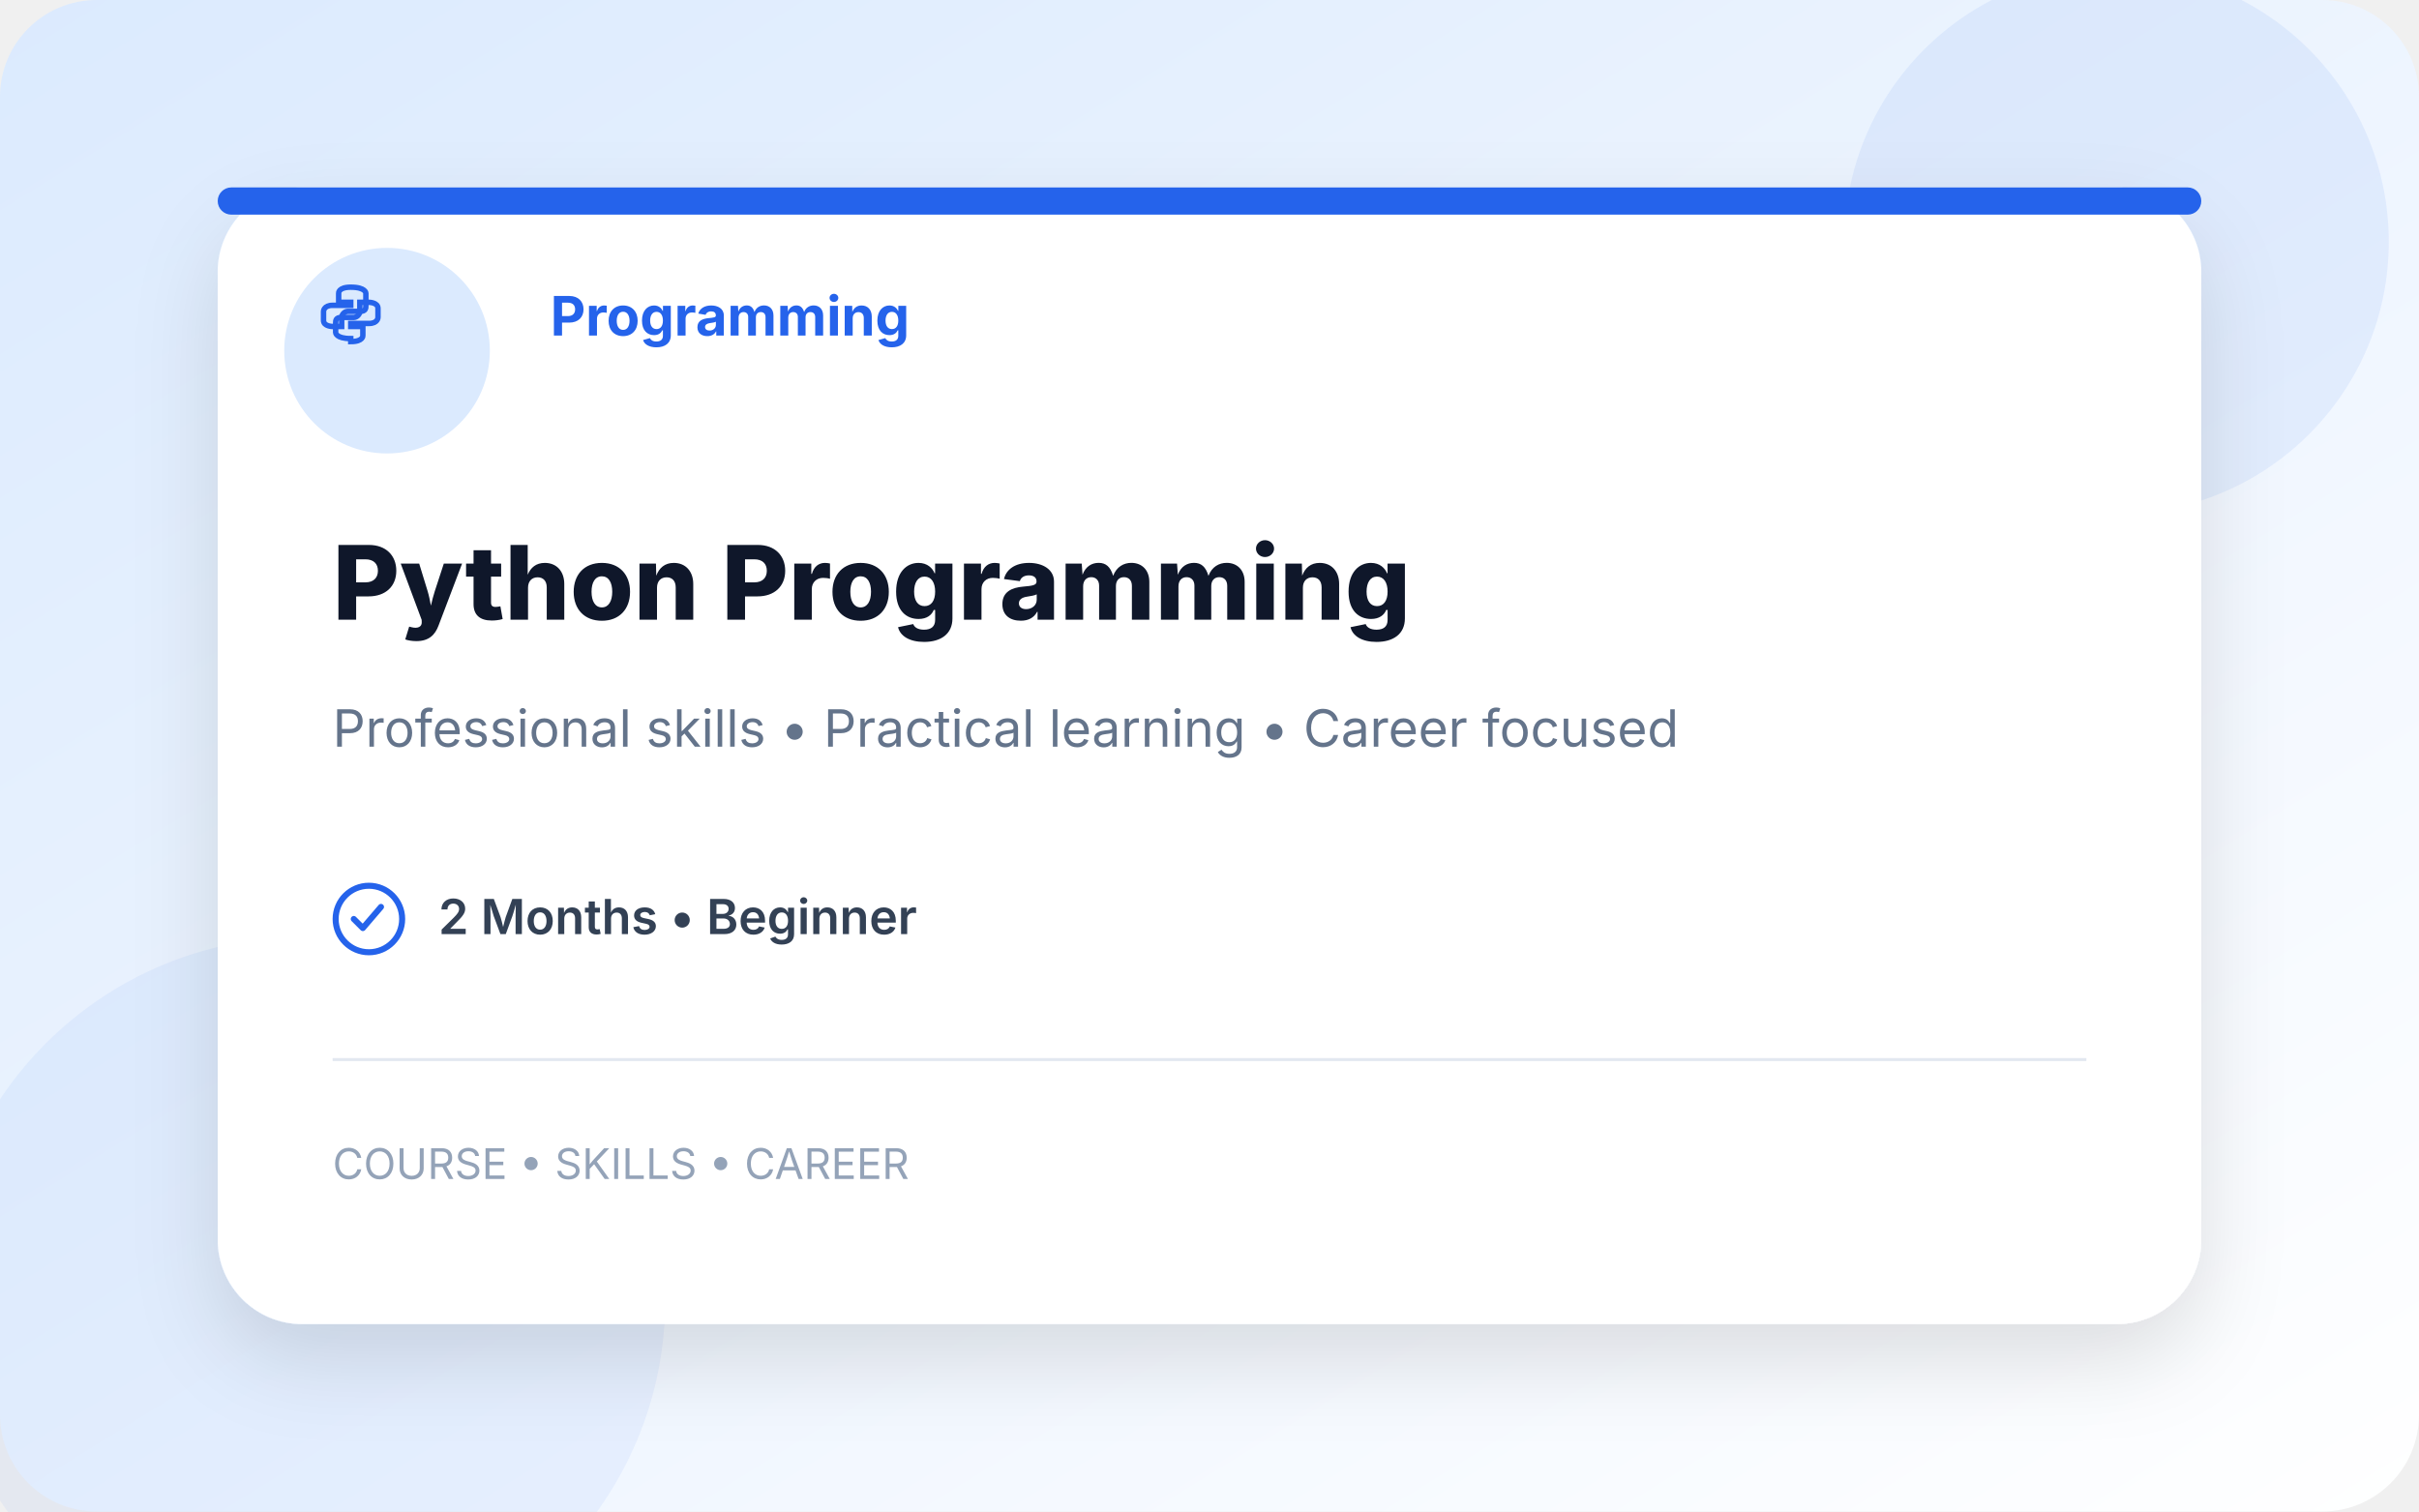
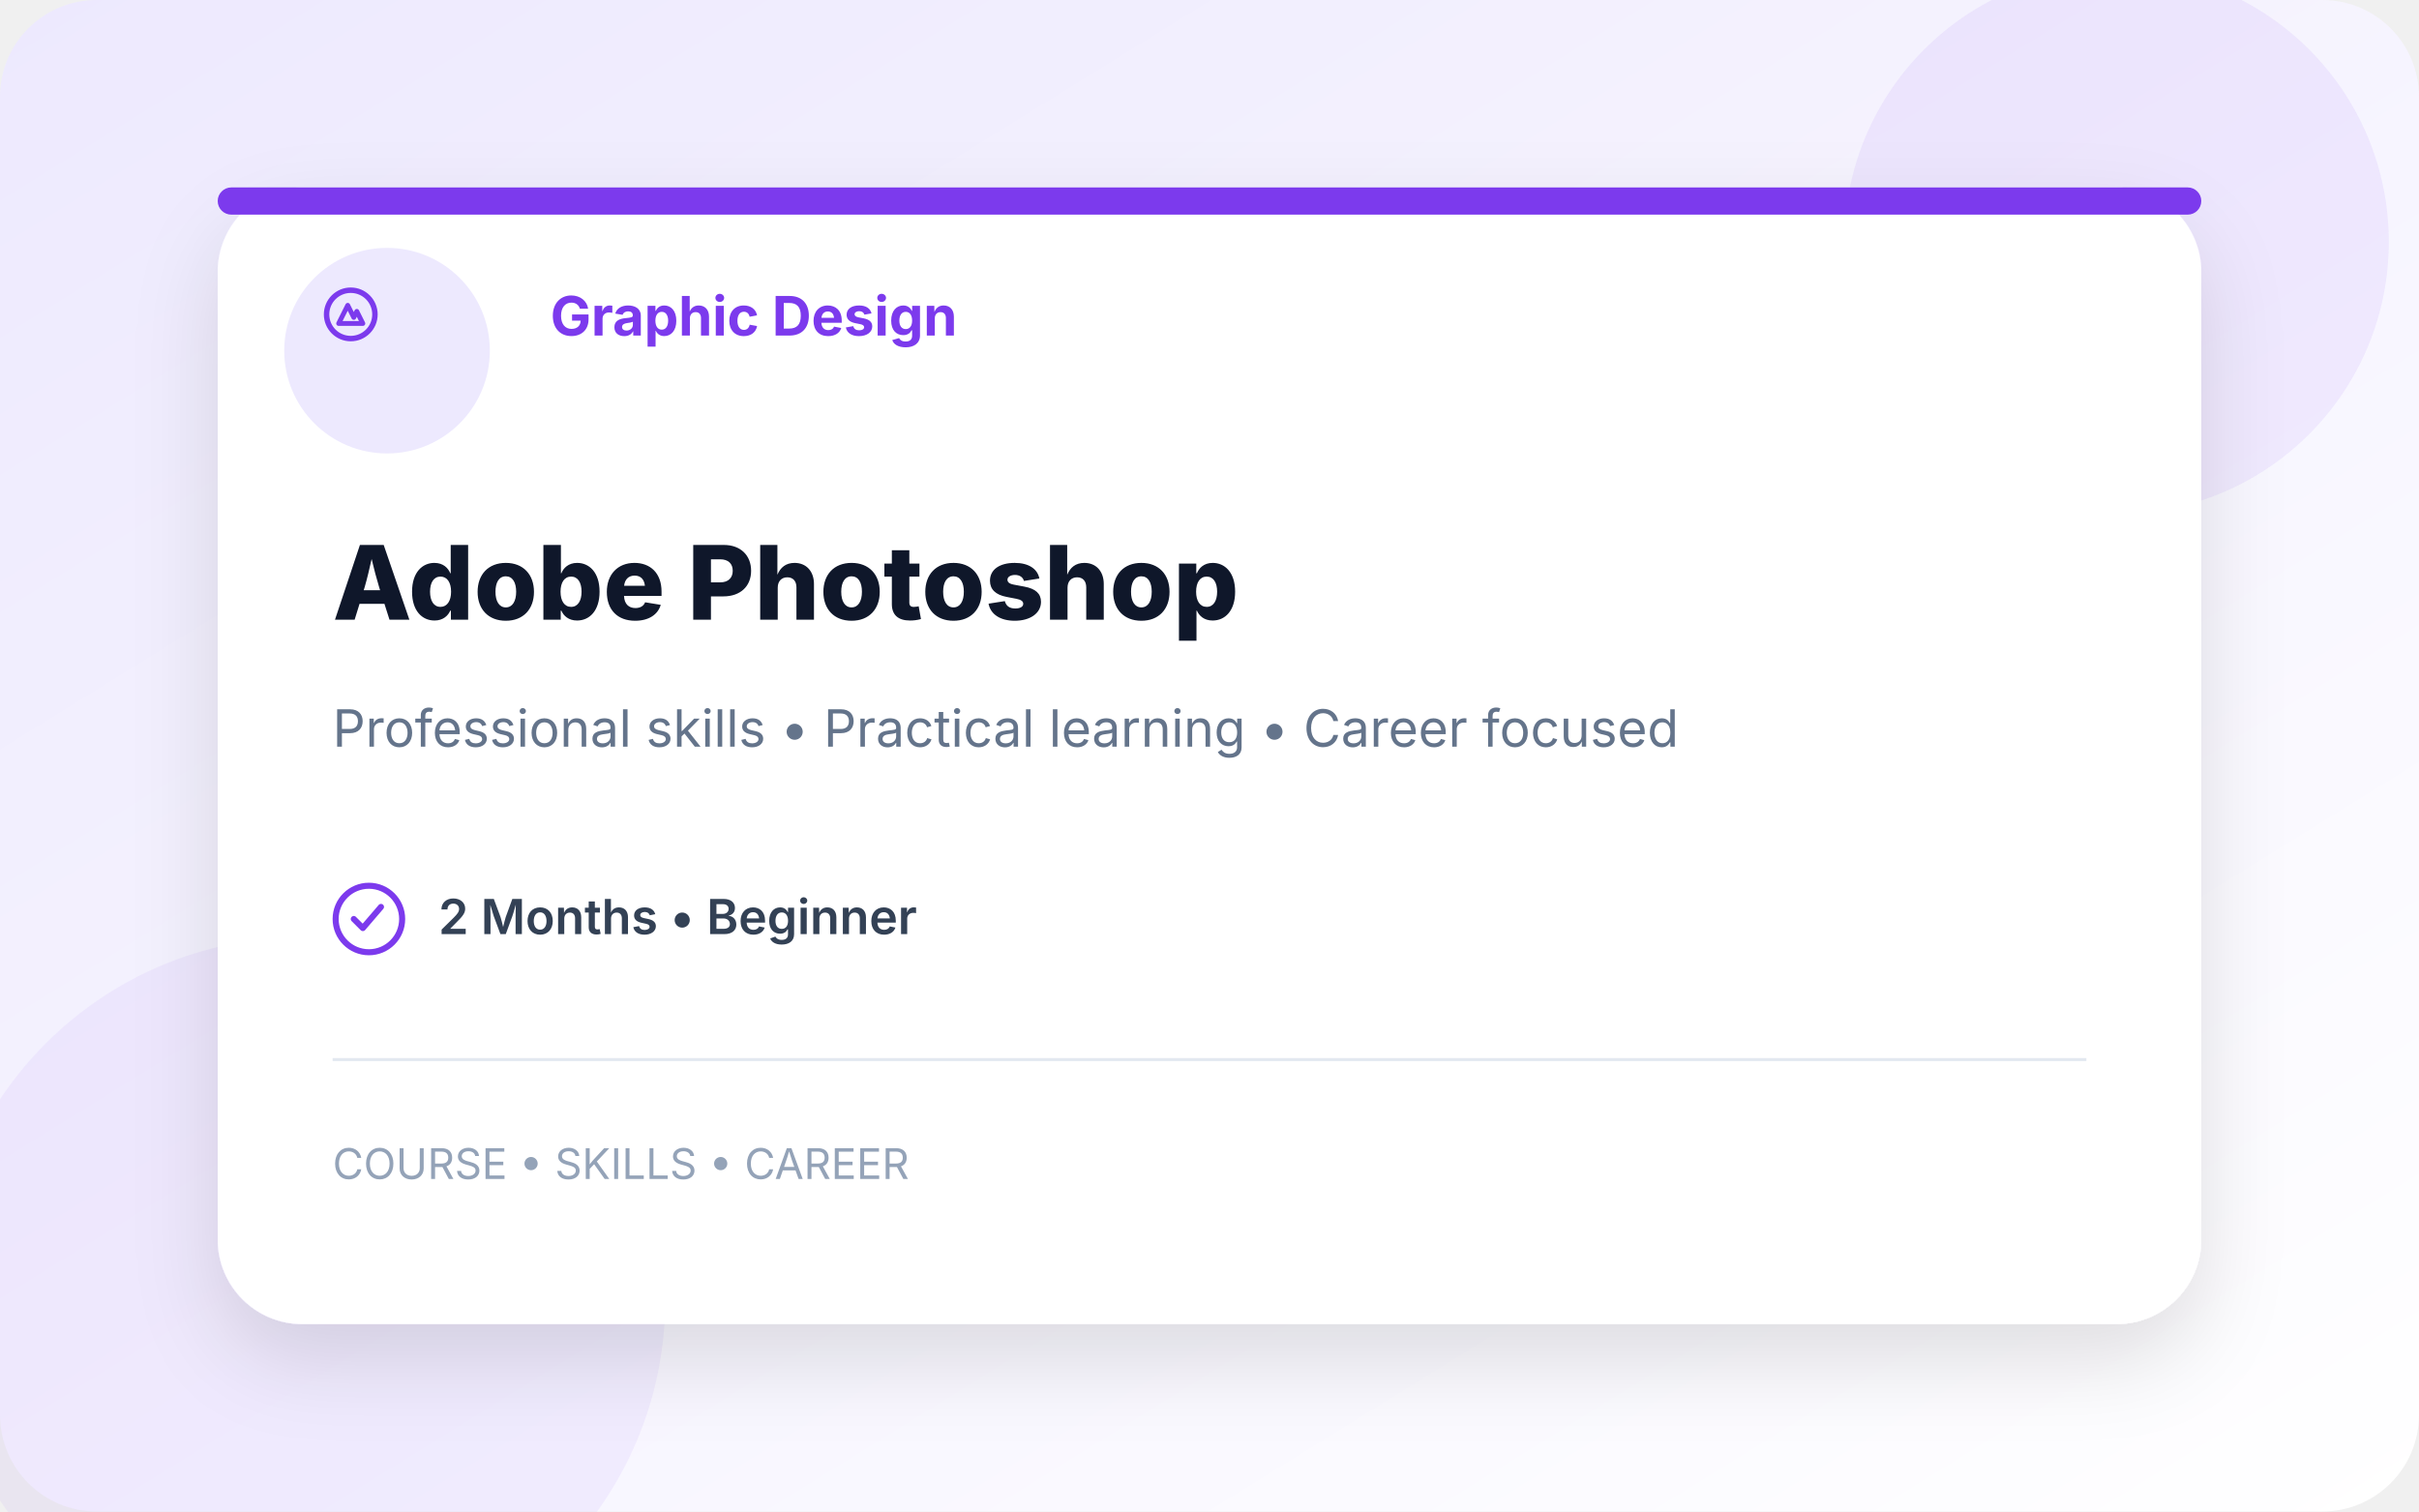
<svg xmlns="http://www.w3.org/2000/svg" viewBox="0 0 800 500" role="img" aria-labelledby="title desc">
  <defs>
    <linearGradient id="bg" x1="0" y1="0" x2="1" y2="1">
-       <stop offset="0" stop-color="#DBEAFE" />
+       <stop offset="0" stop-color="#EDE9FE" />
      <stop offset="1" stop-color="#ffffff" />
    </linearGradient>
    <filter id="shadow" x="-20%" y="-20%" width="140%" height="140%">
      <feDropShadow dx="0" dy="12" stdDeviation="14" flood-opacity=".12" />
    </filter>
  </defs>
  <rect width="800" height="500" rx="32" fill="url(#bg)" />
-   <circle cx="700" cy="80" r="90" fill="#2563EB" opacity=".08" />
-   <circle cx="100" cy="430" r="120" fill="#2563EB" opacity=".06" />
+   <circle cx="700" cy="80" r="90" fill="#7C3AED" opacity=".08" />
+   <circle cx="100" cy="430" r="120" fill="#7C3AED" opacity=".06" />
  <g filter="url(#shadow)">
    <rect x="72" y="62" width="656" height="376" rx="28" fill="#fff" />
  </g>
-   <rect x="72" y="62" width="656" height="9" rx="4.5" fill="#2563EB" />
-   <circle cx="128" cy="116" r="34" fill="#DBEAFE" />
-   <g transform="translate(104 92)" style="color:#2563EB">
-     <path d="M12 3c-4.2 0-4 2-4 2v3h4v1H6c-3 0-3 2-3 2v3c0 2 3 2 3 2h3v-3c0-1 1-2 2-2h4c2 0 2-1 2-2V5s0-2-5-2Z" fill="none" stroke="currentColor" stroke-width="1.8" />
-     <path d="M12 21c4.2 0 4-2 4-2v-3h-4v-1h6c3 0 3-2 3-2v-3c0-2-3-2-3-2h-3v3c0 1-1 2-2 2H9c-2 0-2 1-2 2v3s0 2 5 2Z" fill="none" stroke="currentColor" stroke-width="1.8" />
+   <rect x="72" y="62" width="656" height="9" rx="4.5" fill="#7C3AED" />
+   <circle cx="128" cy="116" r="34" fill="#EDE9FE" />
+   <g transform="translate(104 92)" style="color:#7C3AED">
+     <circle cx="12" cy="12" r="8" fill="none" stroke="currentColor" stroke-width="1.8" />
+     <path d="M8 15l3-6 2 4 1-2 2 4H8Z" fill="none" stroke="currentColor" stroke-width="1.6" stroke-linejoin="round" />
  </g>
-   <text x="182" y="111" font-family="Inter,Segoe UI,Arial,sans-serif" font-size="18" font-weight="700" fill="#2563EB">Programming</text>
-   <text x="110" y="205" font-family="Inter,Segoe UI,Arial,sans-serif" font-size="34" font-weight="800" fill="#0F172A">Python Programming</text>
+   <text x="182" y="111" font-family="Inter,Segoe UI,Arial,sans-serif" font-size="18" font-weight="700" fill="#7C3AED">Graphic Design</text>
+   <text x="110" y="205" font-family="Inter,Segoe UI,Arial,sans-serif" font-size="34" font-weight="800" fill="#0F172A">Adobe Photoshop</text>
  <text x="110" y="247" font-family="Inter,Segoe UI,Arial,sans-serif" font-size="17" fill="#64748B">Professional skills • Practical learning • Career focused</text>
-   <g transform="translate(110 292)" style="color:#2563EB">
+   <g transform="translate(110 292)" style="color:#7C3AED">
    <circle cx="12" cy="12" r="11" fill="none" stroke="currentColor" stroke-width="2" />
    <path d="m7 12 3 3 6-7" fill="none" stroke="currentColor" stroke-width="2" stroke-linecap="round" stroke-linejoin="round" />
  </g>
  <text x="145" y="309" font-family="Inter,Segoe UI,Arial,sans-serif" font-size="16" font-weight="600" fill="#334155">2 Months  •  Beginner</text>
  <rect x="110" y="350" width="580" height="1" fill="#E2E8F0" />
  <text x="110" y="390" font-family="Inter,Segoe UI,Arial,sans-serif" font-size="14" fill="#94A3B8">COURSE • SKILLS • CAREER</text>
</svg>
